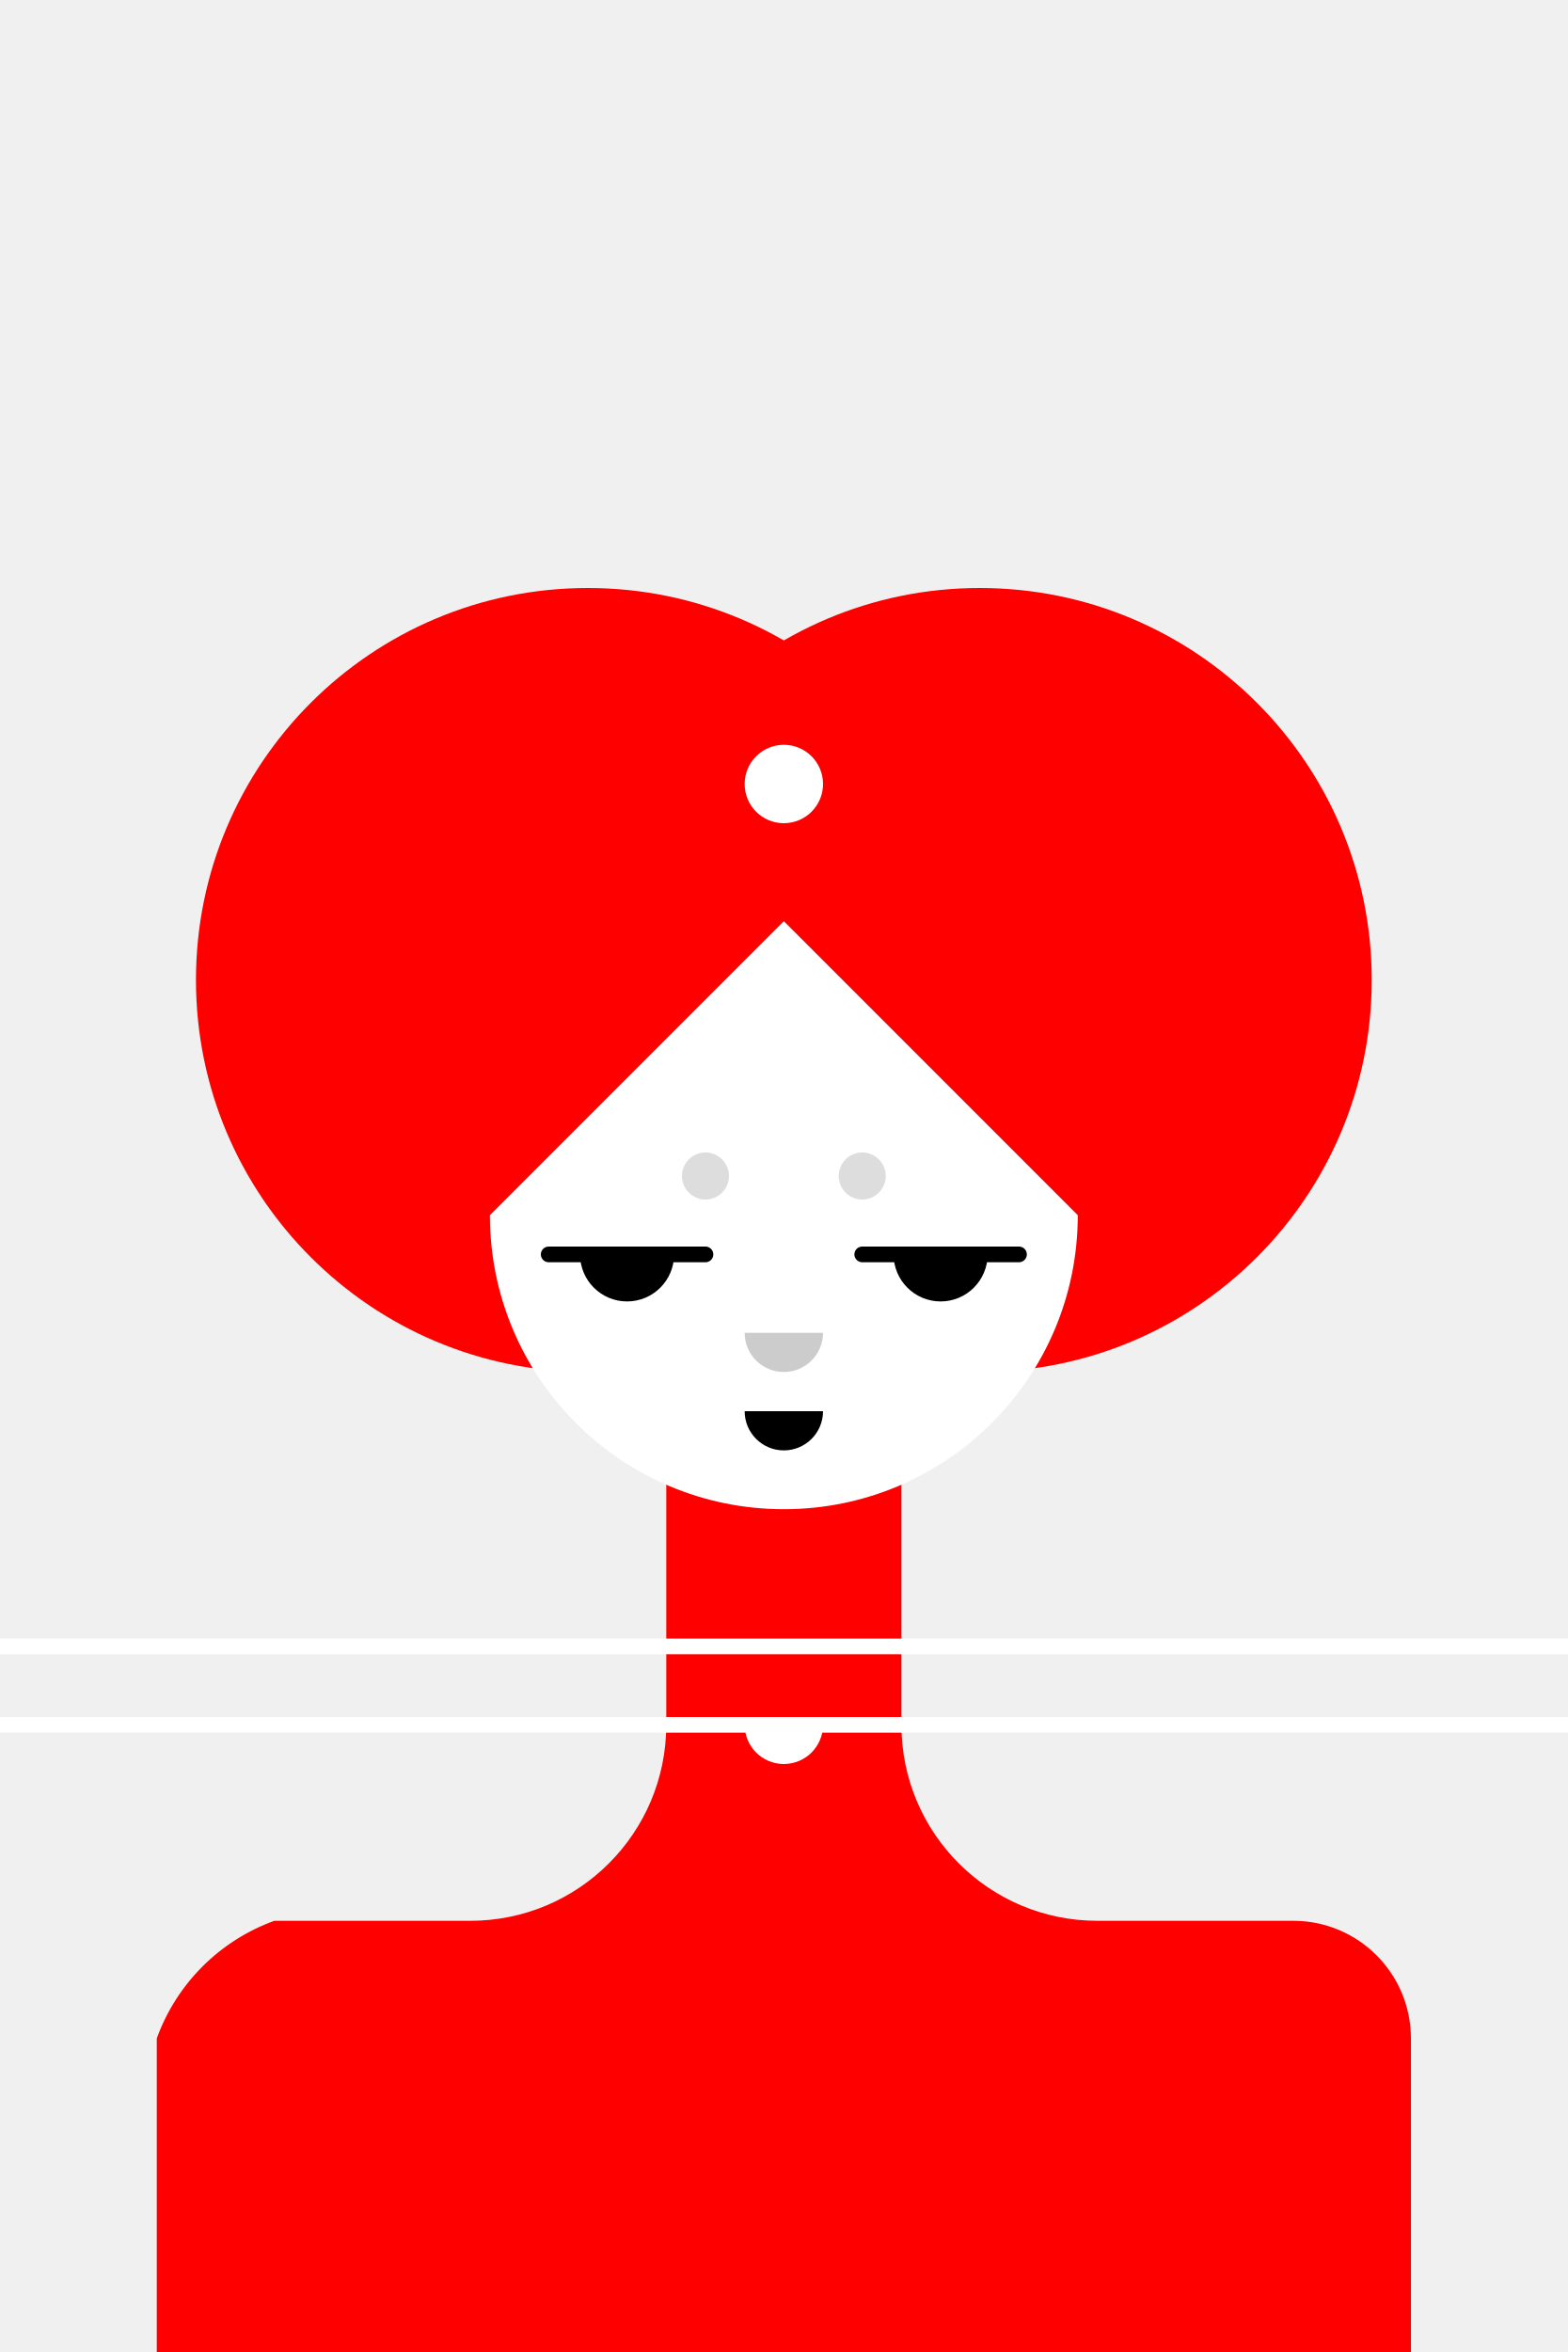
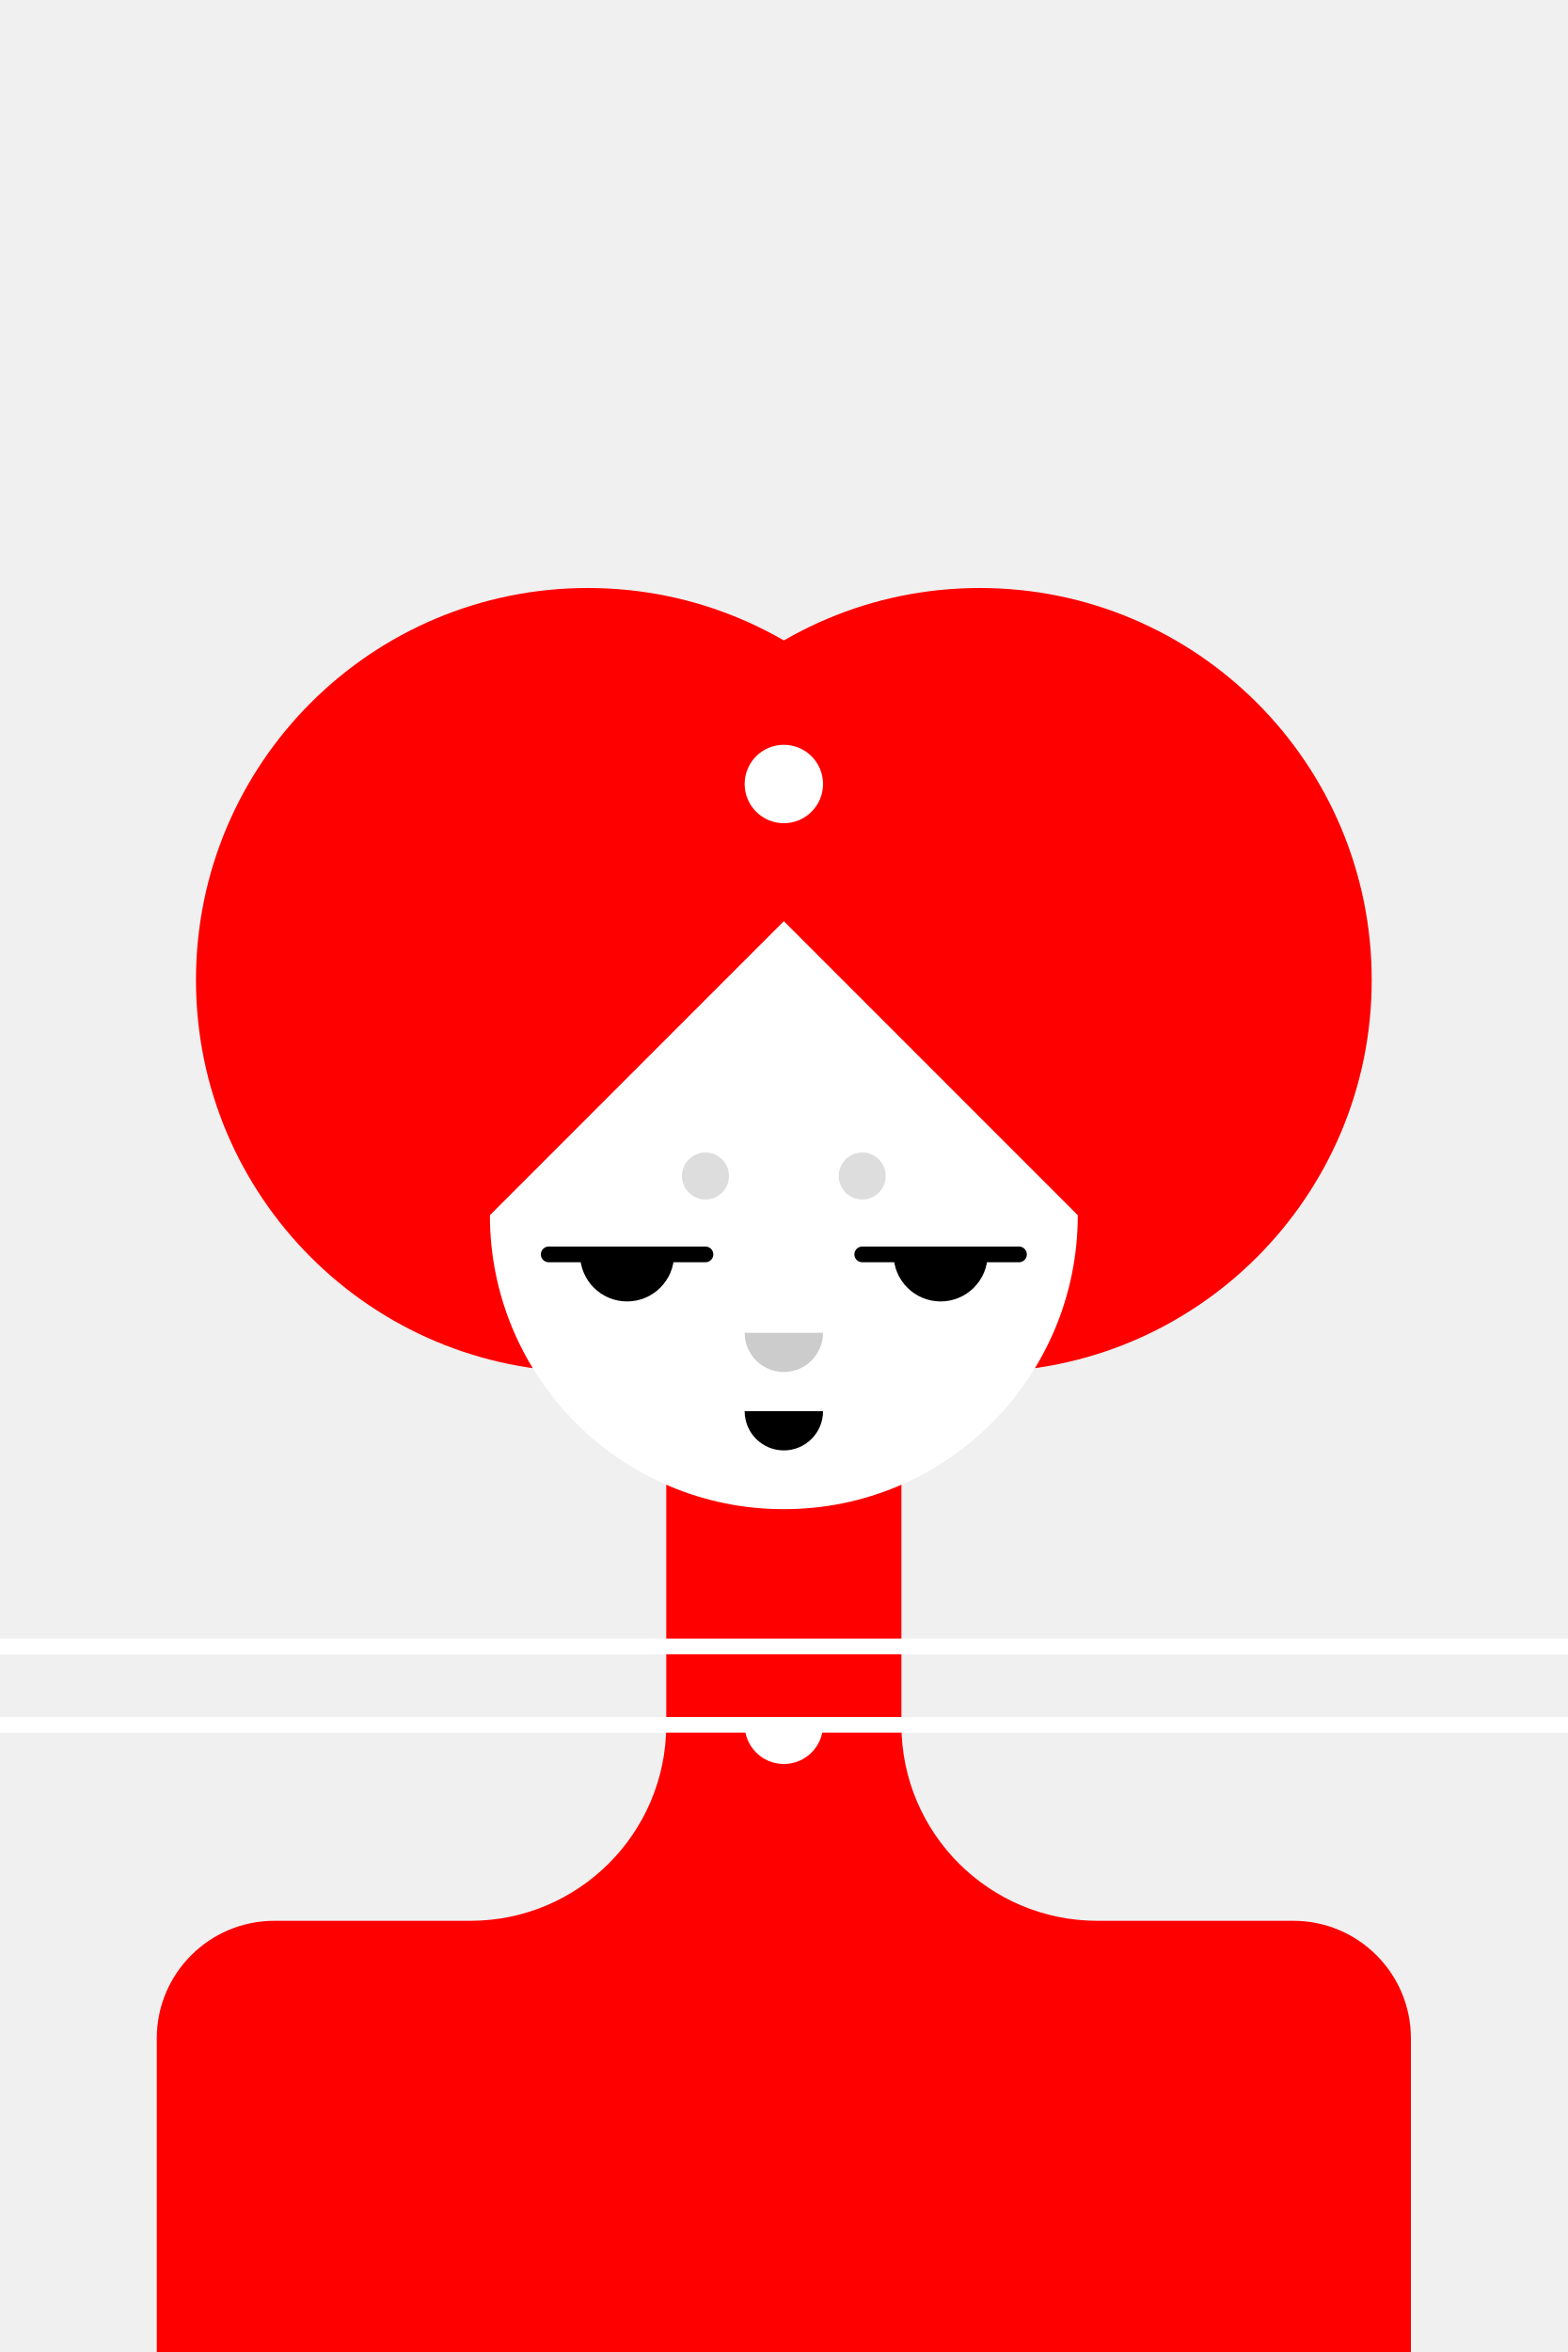
<svg xmlns="http://www.w3.org/2000/svg" version="1.1" baseProfile="full" width="200" height="300">
  <circle cx="125" cy="125" r="50" fill="red" />
  <circle cx="75" cy="125" r="50" fill="red" />
-   <path d="M20,310 l0,-50 a25,25 0 0,1 15,-15 l25,0 a25,25 0 0,0 25,-25 l0,-50 l30,0 l0,50 a25,25 0 0,0 25,25 l25,0 a15,15 0 0,1 15,15 l0,50" fill="red" />
+   <path d="M20,310 l0,-50 a15,15 0 0,1 15,-15 l25,0 a25,25 0 0,0 25,-25 l0,-50 l30,0 l0,50 a25,25 0 0,0 25,25 l25,0 a15,15 0 0,1 15,15 l0,50" fill="red" />
  <line x1="0" y1="210" x2="300" y2="210" stroke-width="2px" stroke="white" stroke-linecap="round" />
  <line x1="0" y1="220" x2="300" y2="220" stroke-width="2px" stroke="white" stroke-linecap="round" />
  <path d="M95,220 a5,5 0 1,0 10,0" stroke-width="0px" stroke="#ccc" stroke-linecap="round" fill="white" />
  <path d="M62.5,155 a15,15 0 1,0 75,0 l-37.5,-37.5" fill="white" />
  <line x1="70" y1="160" x2="90" y2="160" stroke-width="2px" stroke="black" stroke-linecap="round" />
  <line x1="110" y1="160" x2="130" y2="160" stroke-width="2px" stroke="black" stroke-linecap="round" />
  <path d="M75,160 a5,5 0 1,0 10,0" stroke-width="2px" stroke="black" stroke-linecap="butt" fill="black" />
  <path d="M115,160 a5,5 0 1,0 10,0" stroke-width="2px" stroke="black" stroke-linecap="butt" fill="black" />
  <circle cx="90" cy="150" r="3" fill="#ddd" />
  <circle cx="110" cy="150" r="3" fill="#ddd" />
  <path d="M95,170 a5,5 0 1,0 10,0" stroke-width="0px" stroke="#ccc" stroke-linecap="round" fill="#ccc" />
  <path d="M95,180 a5,5 0 1,0 10,0" stroke-width="0px" stroke="black" stroke-linecap="butt" fill="black" />
  <circle cx="100" cy="100" r="5" fill="white" />
</svg>
